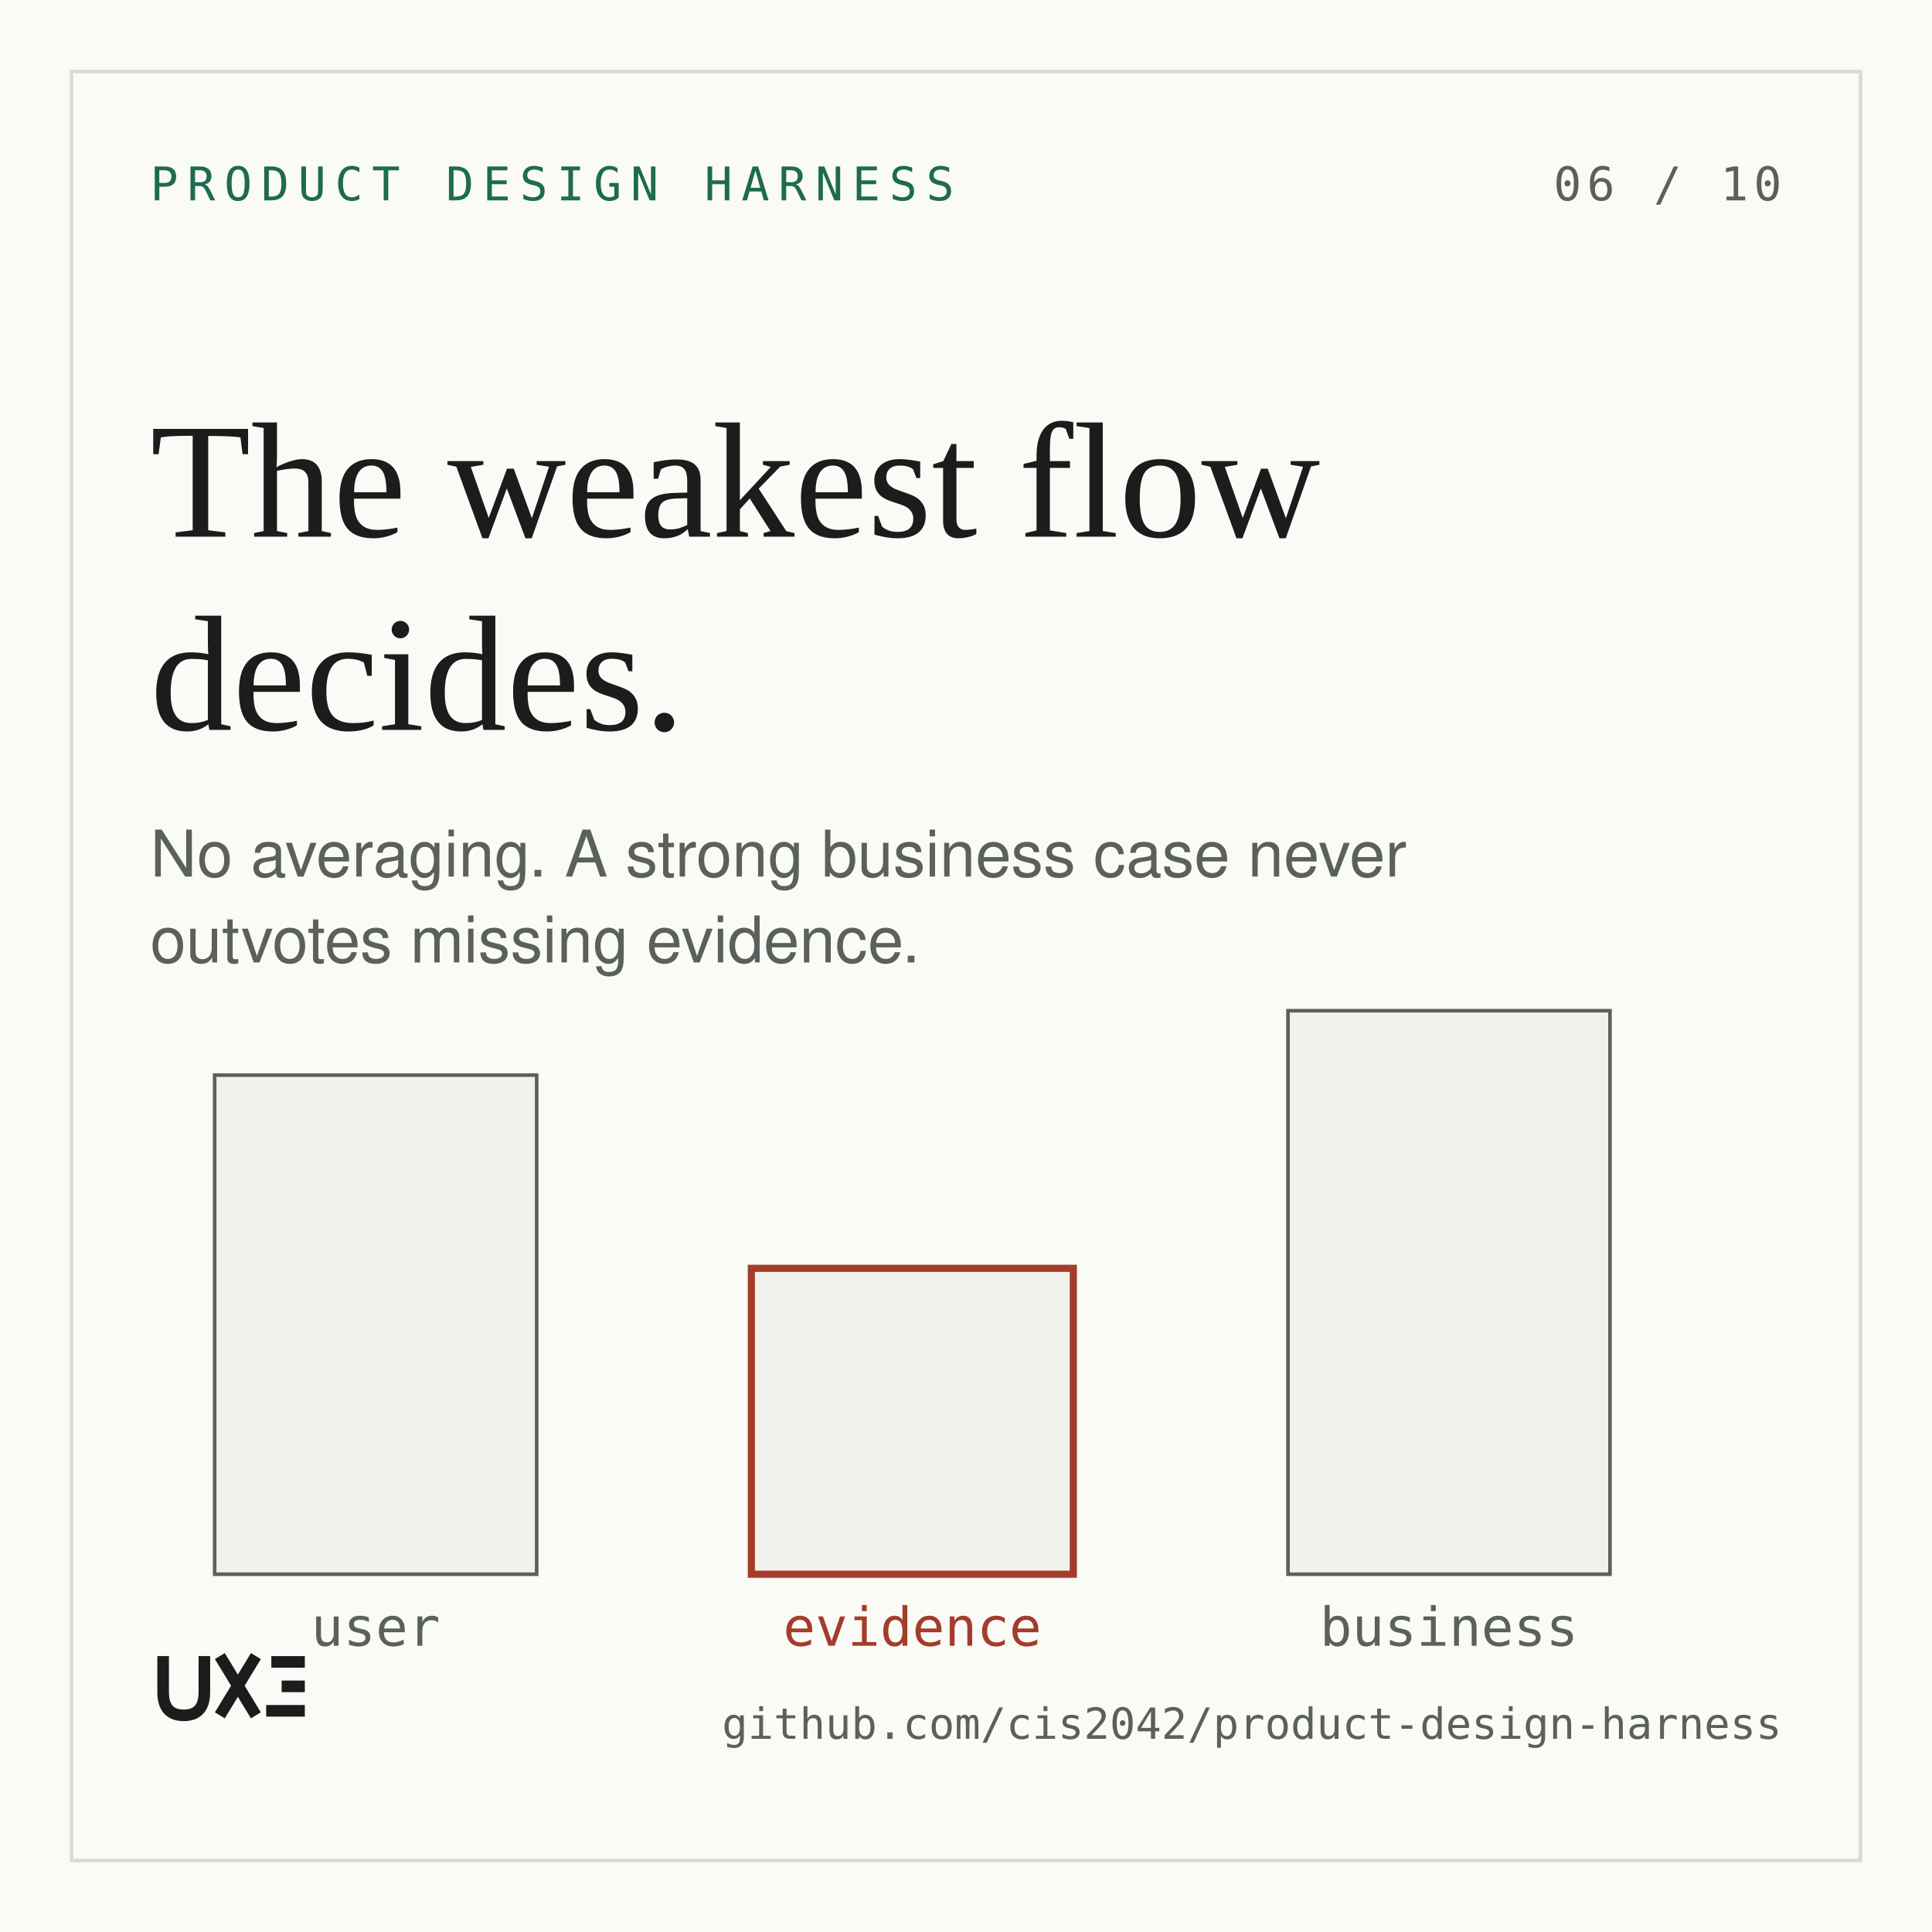
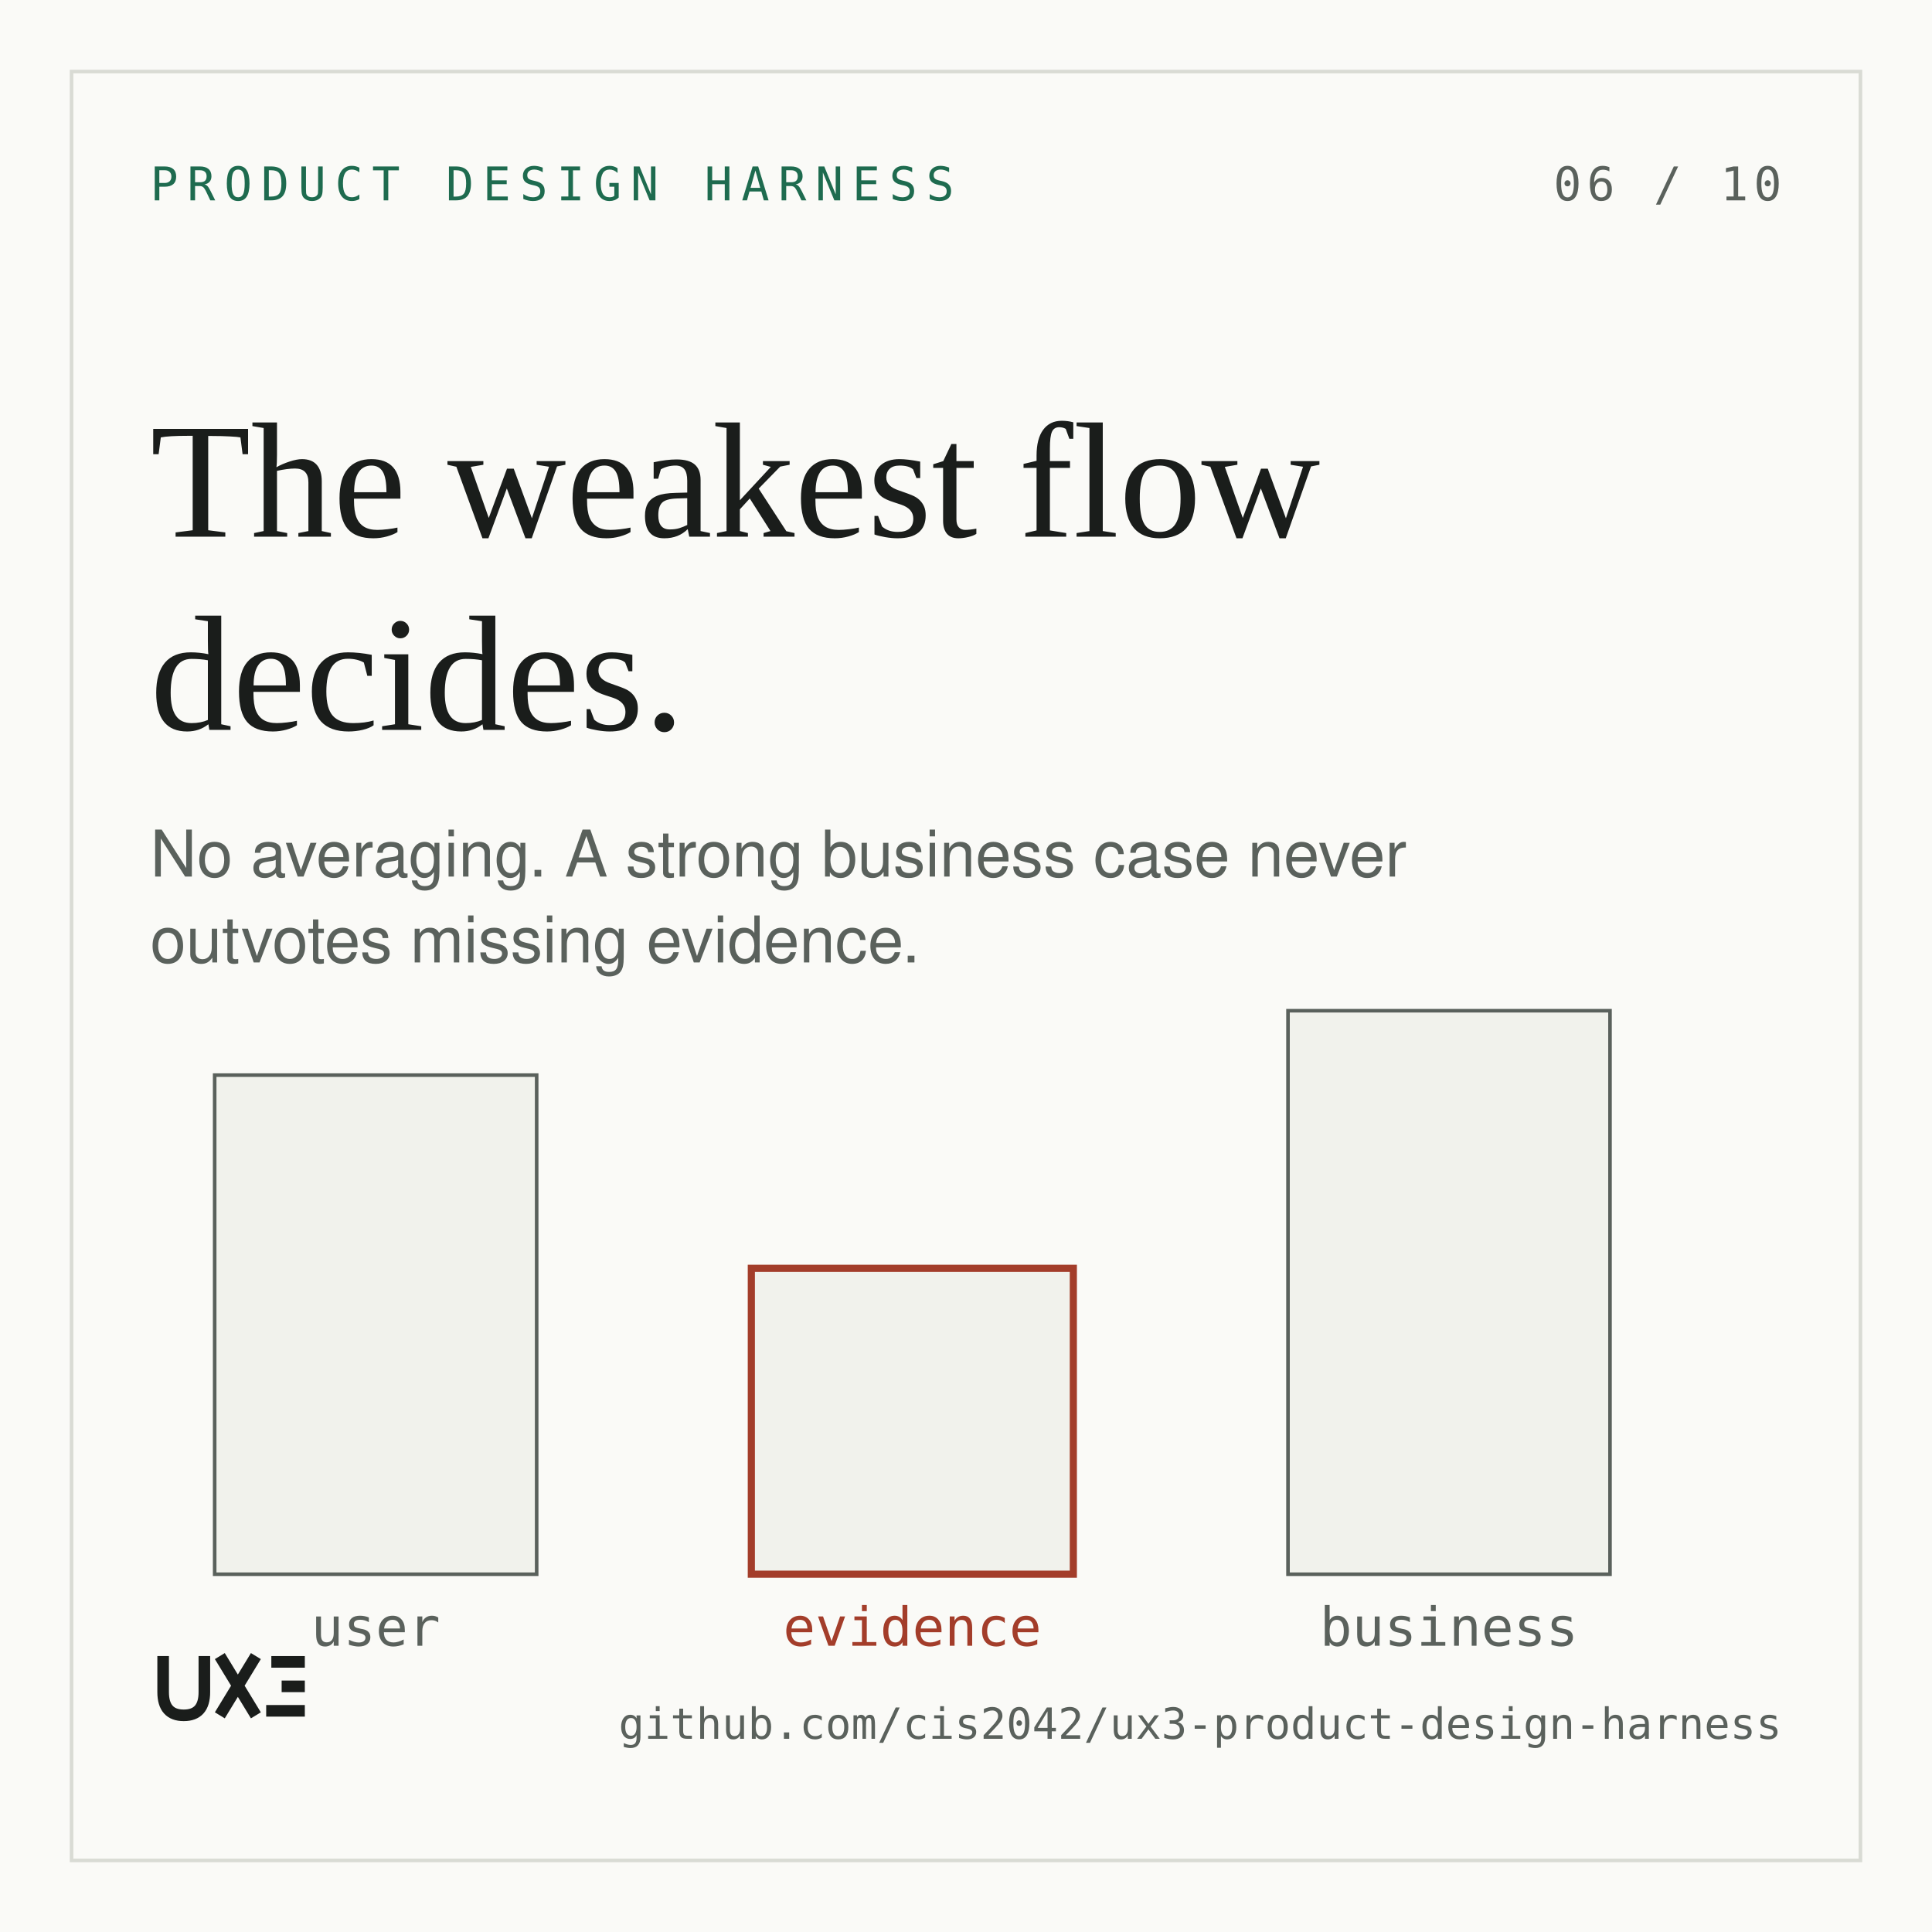
<svg xmlns="http://www.w3.org/2000/svg" width="1080" height="1080" viewBox="0 0 1080 1080">
  <rect width="1080" height="1080" fill="#FAFAF7" />
  <rect x="40" y="40" width="1000" height="1000" fill="none" stroke="#D9DBD4" stroke-width="2" />
  <text x="84" y="112" font-family="&quot;SF Mono&quot;, Menlo, Consolas, monospace" font-size="26" letter-spacing="5" fill="#1E6B4F">PRODUCT DESIGN HARNESS</text>
  <text x="996" y="112" text-anchor="end" font-family="&quot;SF Mono&quot;, Menlo, Consolas, monospace" font-size="26" letter-spacing="3" fill="#5A615C">06 / 10</text>
  <text x="84" y="300" font-family="Georgia, &quot;Times New Roman&quot;, serif" font-size="92" fill="#1A1D1B">The weakest flow</text>
  <text x="84" y="408" font-family="Georgia, &quot;Times New Roman&quot;, serif" font-size="92" fill="#1A1D1B">decides.</text>
  <text x="84" y="490" font-family="-apple-system, &quot;Segoe UI&quot;, Helvetica, Arial, sans-serif" font-size="36" fill="#5A615C">No averaging. A strong business case never</text>
  <text x="84" y="538" font-family="-apple-system, &quot;Segoe UI&quot;, Helvetica, Arial, sans-serif" font-size="36" fill="#5A615C">outvotes missing evidence.</text>
  <rect x="120" y="601" width="180" height="279" fill="#F1F2EC" stroke="#5A615C" stroke-width="2" />
  <text x="210" y="920" text-anchor="middle" font-family="&quot;SF Mono&quot;, Menlo, Consolas, monospace" font-size="30" fill="#5A615C">user</text>
  <rect x="420" y="709" width="180" height="171" fill="#F1F2EC" stroke="#A33D2A" stroke-width="4" />
  <text x="510" y="920" text-anchor="middle" font-family="&quot;SF Mono&quot;, Menlo, Consolas, monospace" font-size="30" fill="#A33D2A">evidence</text>
  <rect x="720" y="565" width="180" height="315" fill="#F1F2EC" stroke="#5A615C" stroke-width="2" />
  <text x="810" y="920" text-anchor="middle" font-family="&quot;SF Mono&quot;, Menlo, Consolas, monospace" font-size="30" fill="#5A615C">business</text>
  <g transform="translate(84,920) scale(0.72)">
    <path d="M10 8 V36 Q10 54 26 54 Q42 54 42 36 V8" fill="none" stroke="#1A1D1B" stroke-width="9" />
    <path d="M54 8 L82 54 M82 8 L54 54" fill="none" stroke="#1A1D1B" stroke-width="9" />
    <rect x="94" y="8" width="26" height="9" fill="#1A1D1B" />
    <rect x="102" y="27" width="18" height="9" fill="#1A1D1B" />
    <rect x="90" y="46" width="30" height="9" fill="#1A1D1B" />
  </g>
-   <text x="996" y="972" text-anchor="end" font-family="&quot;SF Mono&quot;, Menlo, Consolas, monospace" font-size="24" fill="#5A615C">github.com/cis2042/product-design-harness</text>
+   <text x="996" y="972" text-anchor="end" font-family="&quot;SF Mono&quot;, Menlo, Consolas, monospace" font-size="24" fill="#5A615C">github.com/cis2042/ux3-product-design-harness</text>
</svg>
